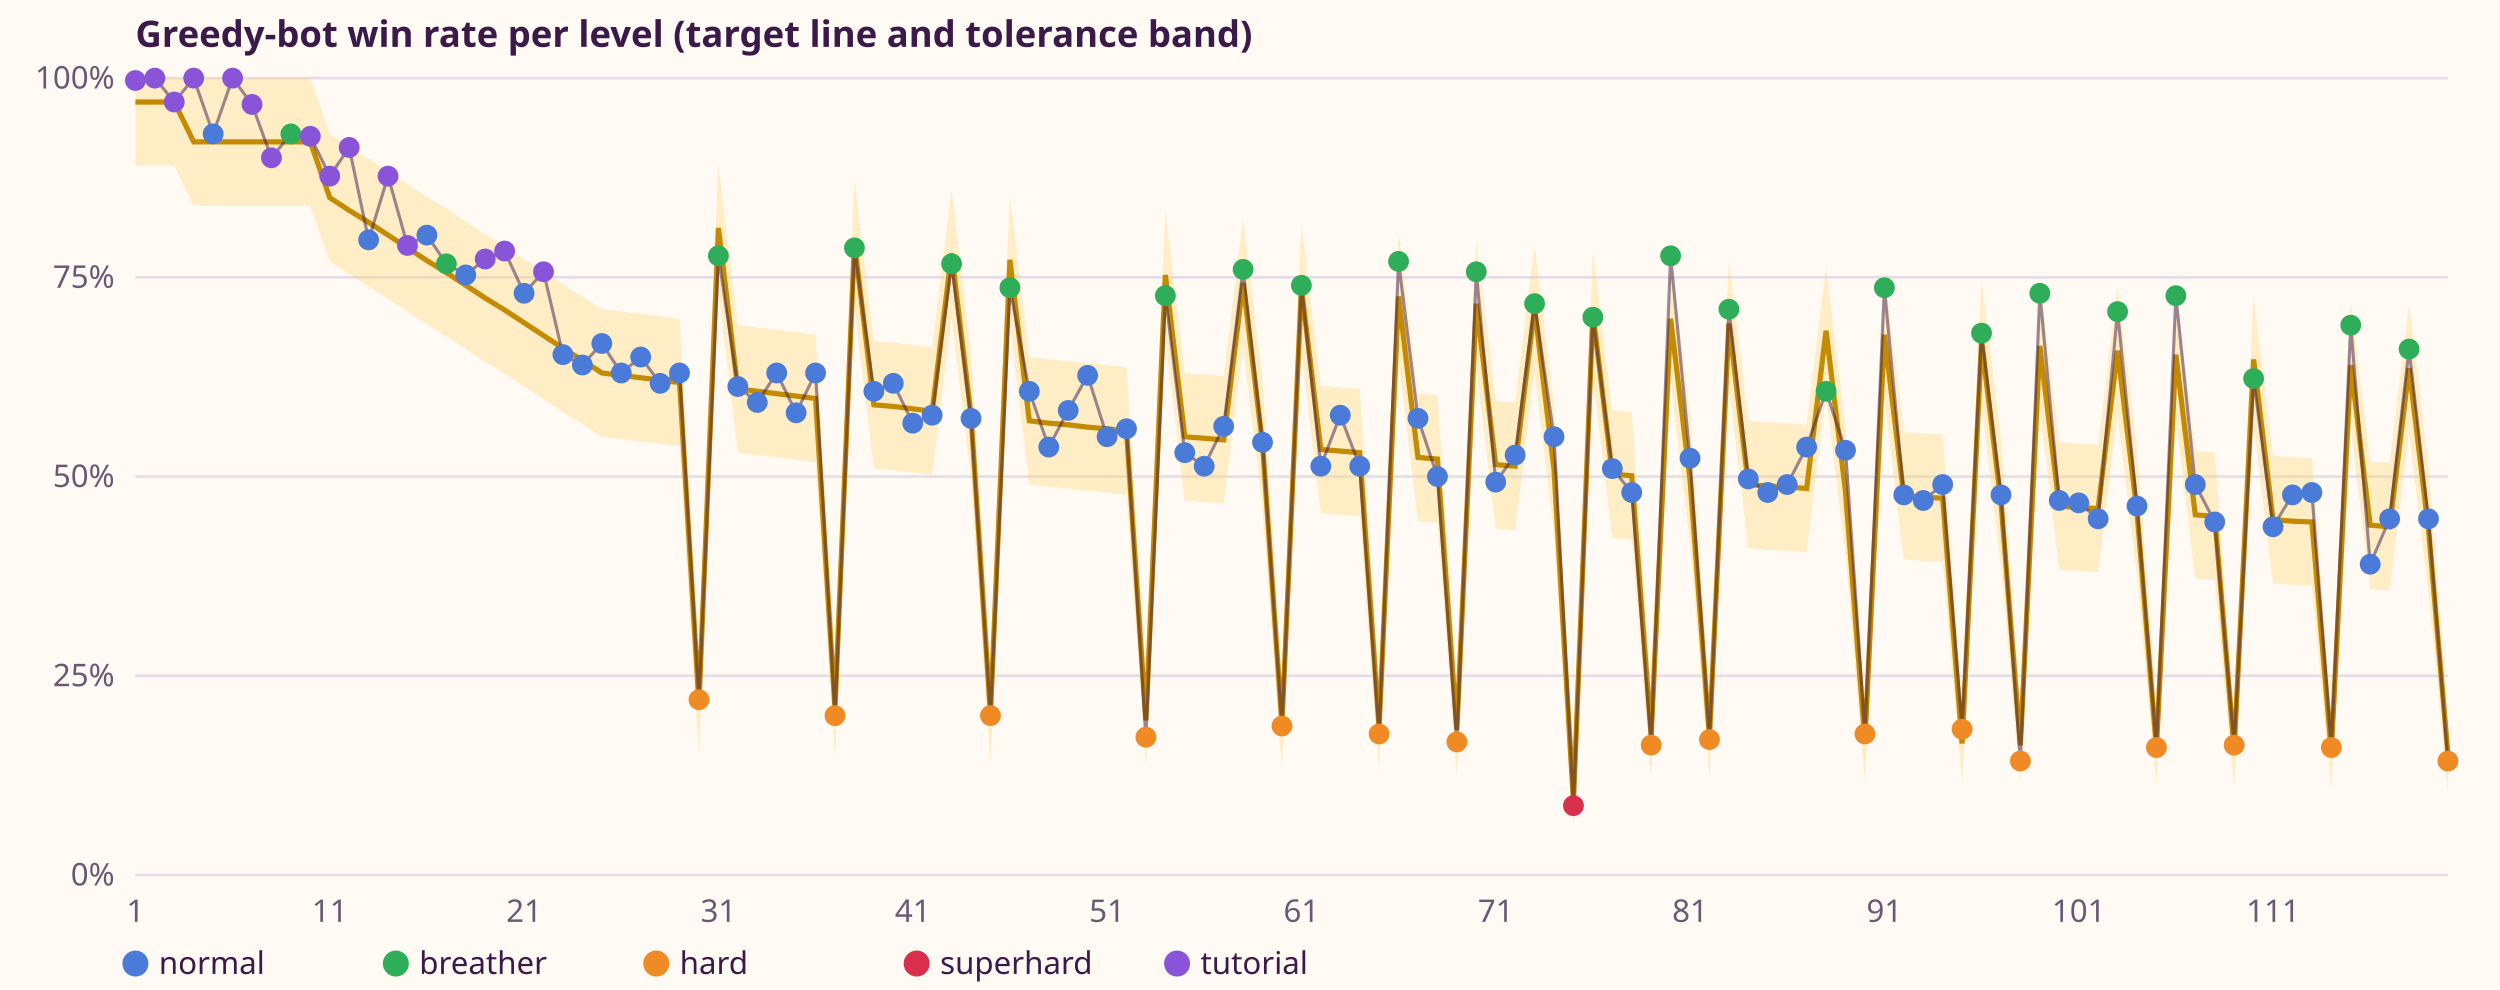
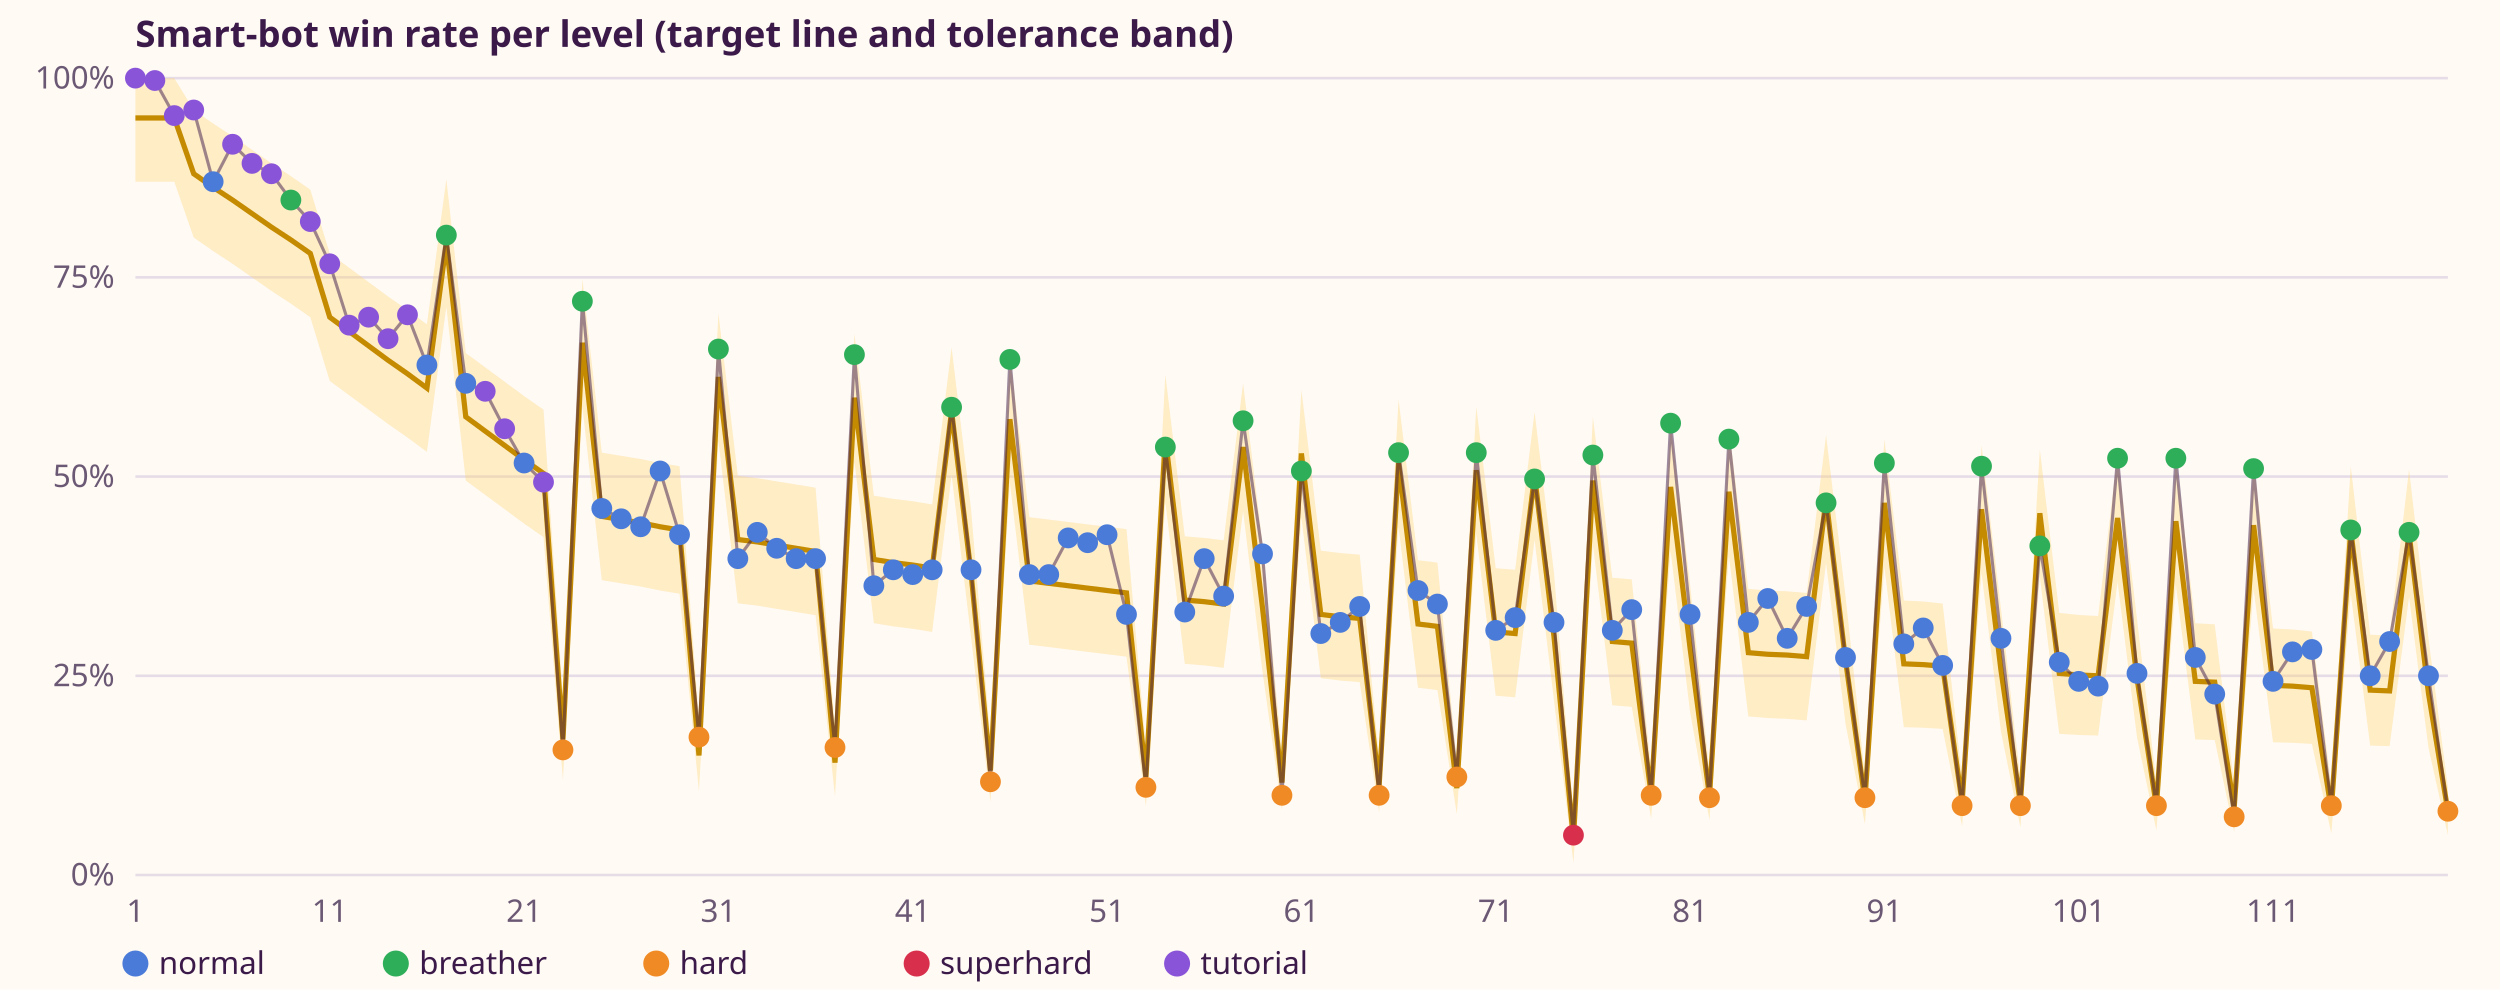
<svg xmlns="http://www.w3.org/2000/svg" width="960" height="380" viewBox="0 0 960 380" font-family="sans-serif" font-size="12">
  <rect width="960" height="380" fill="#fffaf4" />
-   <text x="52" y="18" font-size="14" font-weight="bold" fill="#3b1a4a">Greedy-bot win rate per level (target line and tolerance band)</text>
+   <text x="52" y="18" font-size="14" font-weight="bold" fill="#3b1a4a">Smart-bot win rate per level (target line and tolerance band)</text>
  <line x1="52" x2="940" y1="336" y2="336" stroke="#e6dce8" />
  <text x="44" y="340" text-anchor="end" fill="#6b5874">0%</text>
  <line x1="52" x2="940" y1="259.5" y2="259.5" stroke="#e6dce8" />
  <text x="44" y="263.5" text-anchor="end" fill="#6b5874">25%</text>
  <line x1="52" x2="940" y1="183" y2="183" stroke="#e6dce8" />
  <text x="44" y="187" text-anchor="end" fill="#6b5874">50%</text>
  <line x1="52" x2="940" y1="106.5" y2="106.5" stroke="#e6dce8" />
  <text x="44" y="110.5" text-anchor="end" fill="#6b5874">75%</text>
  <line x1="52" x2="940" y1="30" y2="30" stroke="#e6dce8" />
  <text x="44" y="34" text-anchor="end" fill="#6b5874">100%</text>
-   <polygon points="52,30 59.462,30 66.924,30 74.387,30 81.849,30 89.311,30 96.773,30 104.235,30 111.697,30 119.16,30 126.622,51.42 134.084,56.316 141.546,60.906 149.008,65.802 156.471,70.698 163.933,75.594 171.395,80.184 178.857,85.08 186.319,89.976 193.782,94.566 201.244,99.462 208.706,104.358 216.168,109.254 223.63,113.844 231.092,118.74 238.555,119.658 246.017,120.576 253.479,121.494 260.941,122.412 268.403,250.473 275.866,63.048 283.328,124.86 290.79,125.778 298.252,126.696 305.714,127.614 313.176,128.532 320.639,252.86 328.101,68.862 335.563,130.98 343.025,131.592 350.487,132.51 357.95,133.428 365.412,72.84 372.874,134.958 380.336,256.042 387.798,75.288 395.261,137.1 402.723,138.018 410.185,138.63 417.647,139.548 425.109,140.16 432.571,141.078 440.034,258.827 447.496,81.102 454.958,143.22 462.42,143.832 469.882,144.444 477.345,84.162 484.807,145.974 492.269,260.816 499.731,85.998 507.193,148.116 514.655,148.728 522.118,149.34 529.58,262.407 537.042,89.364 544.504,151.176 551.966,151.788 559.429,263.6 566.891,92.118 574.353,153.93 581.815,154.542 589.277,93.954 596.739,155.766 604.202,298.974 611.664,95.79 619.126,157.602 626.588,158.214 634.05,266.385 641.513,97.932 648.975,159.744 656.437,267.181 663.899,99.768 671.361,161.58 678.824,162.192 686.286,162.498 693.748,163.11 701.21,102.522 708.672,164.334 716.134,269.17 723.597,104.052 731.059,165.864 738.521,166.476 745.983,166.782 753.445,270.363 760.908,106.806 768.37,168.312 775.832,271.159 783.294,108.336 790.756,169.842 798.218,170.454 805.681,170.76 813.143,110.172 820.605,171.984 828.067,272.75 835.529,111.702 842.992,173.208 850.454,173.82 857.916,273.545 865.378,113.538 872.84,175.044 880.303,175.656 887.765,175.962 895.227,274.341 902.689,115.68 910.151,177.186 917.613,177.798 925.076,116.904 932.538,178.716 940,275.534 940,303.442 932.538,227.676 925.076,165.864 917.613,226.758 910.151,226.146 902.689,164.64 895.227,302.799 887.765,224.922 880.303,224.616 872.84,224.004 865.378,162.498 857.916,302.371 850.454,222.78 842.992,222.168 835.529,160.662 828.067,301.942 820.605,220.944 813.143,159.132 805.681,219.72 798.218,219.414 790.756,218.802 783.294,157.296 775.832,301.085 768.37,217.272 760.908,155.766 753.445,300.657 745.983,215.742 738.521,215.436 731.059,214.824 723.597,153.012 716.134,300.014 708.672,213.294 701.21,151.482 693.748,212.07 686.286,211.458 678.824,211.152 671.361,210.54 663.899,148.728 656.437,298.943 648.975,208.704 641.513,146.892 634.05,298.515 626.588,207.174 619.126,206.562 611.664,144.75 604.202,317.334 596.739,204.726 589.277,142.914 581.815,203.502 574.353,202.89 566.891,141.078 559.429,297.016 551.966,200.748 544.504,200.136 537.042,138.324 529.58,296.373 522.118,198.3 514.655,197.688 507.193,197.076 499.731,134.958 492.269,295.516 484.807,194.934 477.345,133.122 469.882,193.404 462.42,192.792 454.958,192.18 447.496,130.062 440.034,294.445 432.571,190.038 425.109,189.12 417.647,188.508 410.185,187.59 402.723,186.978 395.261,186.06 387.798,124.248 380.336,292.946 372.874,183.918 365.412,121.8 357.95,182.388 350.487,181.47 343.025,180.552 335.563,179.94 328.101,117.822 320.639,291.232 313.176,177.492 305.714,176.574 298.252,175.656 290.79,174.738 283.328,173.82 275.866,112.008 268.403,289.947 260.941,171.372 253.479,170.454 246.017,169.536 238.555,168.618 231.092,167.7 223.63,162.804 216.168,158.214 208.706,153.318 201.244,148.422 193.782,143.526 186.319,138.936 178.857,134.04 171.395,129.144 163.933,124.554 156.471,119.658 149.008,114.762 141.546,109.866 134.084,105.276 126.622,100.38 119.16,78.96 111.697,78.96 104.235,78.96 96.773,78.96 89.311,78.96 81.849,78.96 74.387,78.96 66.924,63.66 59.462,63.66 52,63.66" fill="#ffd36e" opacity="0.35" />
-   <polyline points="52,39.18 59.462,39.18 66.924,39.18 74.387,54.48 81.849,54.48 89.311,54.48 96.773,54.48 104.235,54.48 111.697,54.48 119.16,54.48 126.622,75.9 134.084,80.796 141.546,85.386 149.008,90.282 156.471,95.178 163.933,100.074 171.395,104.664 178.857,109.56 186.319,114.456 193.782,119.046 201.244,123.942 208.706,128.838 216.168,133.734 223.63,138.324 231.092,143.22 238.555,144.138 246.017,145.056 253.479,145.974 260.941,146.892 268.403,270.21 275.866,87.528 283.328,149.34 290.79,150.258 298.252,151.176 305.714,152.094 313.176,153.012 320.639,272.046 328.101,93.342 335.563,155.46 343.025,156.072 350.487,156.99 357.95,157.908 365.412,97.32 372.874,159.438 380.336,274.494 387.798,99.768 395.261,161.58 402.723,162.498 410.185,163.11 417.647,164.028 425.109,164.64 432.571,165.558 440.034,276.636 447.496,105.582 454.958,167.7 462.42,168.312 469.882,168.924 477.345,108.642 484.807,170.454 492.269,278.166 499.731,110.478 507.193,172.596 514.655,173.208 522.118,173.82 529.58,279.39 537.042,113.844 544.504,175.656 551.966,176.268 559.429,280.308 566.891,116.598 574.353,178.41 581.815,179.022 589.277,118.434 596.739,180.246 604.202,308.154 611.664,120.27 619.126,182.082 626.588,182.694 634.05,282.45 641.513,122.412 648.975,184.224 656.437,283.062 663.899,124.248 671.361,186.06 678.824,186.672 686.286,186.978 693.748,187.59 701.21,127.002 708.672,188.814 716.134,284.592 723.597,128.532 731.059,190.344 738.521,190.956 745.983,191.262 753.445,285.51 760.908,131.286 768.37,192.792 775.832,286.122 783.294,132.816 790.756,194.322 798.218,194.934 805.681,195.24 813.143,134.652 820.605,196.464 828.067,287.346 835.529,136.182 842.992,197.688 850.454,198.3 857.916,287.958 865.378,138.018 872.84,199.524 880.303,200.136 887.765,200.442 895.227,288.57 902.689,140.16 910.151,201.666 917.613,202.278 925.076,141.384 932.538,203.196 940,289.488" fill="none" stroke="#c48a00" stroke-width="2" />
-   <polyline points="52,30.918 59.462,30 66.924,39.18 74.387,30 81.849,51.42 89.311,30 96.773,40.098 104.235,60.6 111.697,51.42 119.16,52.338 126.622,67.638 134.084,56.622 141.546,92.118 149.008,67.638 156.471,94.26 163.933,90.282 171.395,101.298 178.857,105.582 186.319,99.462 193.782,96.402 201.244,112.62 208.706,104.358 216.168,136.182 223.63,140.16 231.092,131.898 238.555,143.22 246.017,137.1 253.479,147.198 260.941,143.22 268.403,268.68 275.866,98.238 283.328,148.422 290.79,154.542 298.252,143.22 305.714,158.52 313.176,143.22 320.639,274.8 328.101,95.178 335.563,150.258 343.025,147.198 350.487,162.498 357.95,159.438 365.412,101.298 372.874,160.662 380.336,274.8 387.798,110.478 395.261,150.258 402.723,171.678 410.185,157.602 417.647,144.138 425.109,167.7 432.571,164.64 440.034,283.062 447.496,113.538 454.958,173.82 462.42,179.022 469.882,163.722 477.345,103.44 484.807,169.842 492.269,278.778 499.731,109.56 507.193,179.022 514.655,159.438 522.118,179.022 529.58,281.838 537.042,100.38 544.504,160.662 551.966,183 559.429,284.898 566.891,104.358 574.353,185.142 581.815,174.738 589.277,116.598 596.739,167.7 604.202,309.378 611.664,121.8 619.126,179.94 626.588,189.12 634.05,286.122 641.513,98.238 648.975,175.962 656.437,283.98 663.899,118.74 671.361,183.918 678.824,189.12 686.286,186.06 693.748,171.678 701.21,150.258 708.672,172.902 716.134,281.838 723.597,110.478 731.059,190.038 738.521,192.18 745.983,186.06 753.445,280.002 760.908,127.92 768.37,190.038 775.832,292.242 783.294,112.62 790.756,192.18 798.218,193.098 805.681,199.218 813.143,119.658 820.605,194.322 828.067,287.04 835.529,113.538 842.992,186.06 850.454,200.442 857.916,286.122 865.378,145.362 872.84,202.278 880.303,190.038 887.765,189.12 895.227,287.04 902.689,124.86 910.151,216.66 917.613,199.218 925.076,134.04 932.538,199.218 940,292.242" fill="none" stroke="#3b1a4a" stroke-width="1.2" opacity="0.5" />
-   <circle cx="52" cy="30.918" r="4" fill="#8a54d8" />
-   <circle cx="59.462" cy="30" r="4" fill="#8a54d8" />
-   <circle cx="66.924" cy="39.18" r="4" fill="#8a54d8" />
-   <circle cx="74.387" cy="30" r="4" fill="#8a54d8" />
-   <circle cx="81.849" cy="51.42" r="4" fill="#4a7bd8" />
-   <circle cx="89.311" cy="30" r="4" fill="#8a54d8" />
-   <circle cx="96.773" cy="40.098" r="4" fill="#8a54d8" />
-   <circle cx="104.235" cy="60.6" r="4" fill="#8a54d8" />
-   <circle cx="111.697" cy="51.42" r="4" fill="#2fae5a" />
-   <circle cx="119.16" cy="52.338" r="4" fill="#8a54d8" />
-   <circle cx="126.622" cy="67.638" r="4" fill="#8a54d8" />
-   <circle cx="134.084" cy="56.622" r="4" fill="#8a54d8" />
-   <circle cx="141.546" cy="92.118" r="4" fill="#4a7bd8" />
-   <circle cx="149.008" cy="67.638" r="4" fill="#8a54d8" />
-   <circle cx="156.471" cy="94.26" r="4" fill="#8a54d8" />
-   <circle cx="163.933" cy="90.282" r="4" fill="#4a7bd8" />
-   <circle cx="171.395" cy="101.298" r="4" fill="#2fae5a" />
-   <circle cx="178.857" cy="105.582" r="4" fill="#4a7bd8" />
-   <circle cx="186.319" cy="99.462" r="4" fill="#8a54d8" />
-   <circle cx="193.782" cy="96.402" r="4" fill="#8a54d8" />
-   <circle cx="201.244" cy="112.62" r="4" fill="#4a7bd8" />
-   <circle cx="208.706" cy="104.358" r="4" fill="#8a54d8" />
-   <circle cx="216.168" cy="136.182" r="4" fill="#4a7bd8" />
-   <circle cx="223.63" cy="140.16" r="4" fill="#4a7bd8" />
-   <circle cx="231.092" cy="131.898" r="4" fill="#4a7bd8" />
-   <circle cx="238.555" cy="143.22" r="4" fill="#4a7bd8" />
-   <circle cx="246.017" cy="137.1" r="4" fill="#4a7bd8" />
-   <circle cx="253.479" cy="147.198" r="4" fill="#4a7bd8" />
-   <circle cx="260.941" cy="143.22" r="4" fill="#4a7bd8" />
-   <circle cx="268.403" cy="268.68" r="4" fill="#f08a24" />
-   <circle cx="275.866" cy="98.238" r="4" fill="#2fae5a" />
-   <circle cx="283.328" cy="148.422" r="4" fill="#4a7bd8" />
-   <circle cx="290.79" cy="154.542" r="4" fill="#4a7bd8" />
-   <circle cx="298.252" cy="143.22" r="4" fill="#4a7bd8" />
-   <circle cx="305.714" cy="158.52" r="4" fill="#4a7bd8" />
-   <circle cx="313.176" cy="143.22" r="4" fill="#4a7bd8" />
-   <circle cx="320.639" cy="274.8" r="4" fill="#f08a24" />
-   <circle cx="328.101" cy="95.178" r="4" fill="#2fae5a" />
-   <circle cx="335.563" cy="150.258" r="4" fill="#4a7bd8" />
-   <circle cx="343.025" cy="147.198" r="4" fill="#4a7bd8" />
-   <circle cx="350.487" cy="162.498" r="4" fill="#4a7bd8" />
-   <circle cx="357.95" cy="159.438" r="4" fill="#4a7bd8" />
-   <circle cx="365.412" cy="101.298" r="4" fill="#2fae5a" />
-   <circle cx="372.874" cy="160.662" r="4" fill="#4a7bd8" />
-   <circle cx="380.336" cy="274.8" r="4" fill="#f08a24" />
-   <circle cx="387.798" cy="110.478" r="4" fill="#2fae5a" />
-   <circle cx="395.261" cy="150.258" r="4" fill="#4a7bd8" />
-   <circle cx="402.723" cy="171.678" r="4" fill="#4a7bd8" />
-   <circle cx="410.185" cy="157.602" r="4" fill="#4a7bd8" />
-   <circle cx="417.647" cy="144.138" r="4" fill="#4a7bd8" />
-   <circle cx="425.109" cy="167.7" r="4" fill="#4a7bd8" />
-   <circle cx="432.571" cy="164.64" r="4" fill="#4a7bd8" />
-   <circle cx="440.034" cy="283.062" r="4" fill="#f08a24" />
-   <circle cx="447.496" cy="113.538" r="4" fill="#2fae5a" />
-   <circle cx="454.958" cy="173.82" r="4" fill="#4a7bd8" />
-   <circle cx="462.42" cy="179.022" r="4" fill="#4a7bd8" />
-   <circle cx="469.882" cy="163.722" r="4" fill="#4a7bd8" />
-   <circle cx="477.345" cy="103.44" r="4" fill="#2fae5a" />
-   <circle cx="484.807" cy="169.842" r="4" fill="#4a7bd8" />
-   <circle cx="492.269" cy="278.778" r="4" fill="#f08a24" />
-   <circle cx="499.731" cy="109.56" r="4" fill="#2fae5a" />
-   <circle cx="507.193" cy="179.022" r="4" fill="#4a7bd8" />
-   <circle cx="514.655" cy="159.438" r="4" fill="#4a7bd8" />
-   <circle cx="522.118" cy="179.022" r="4" fill="#4a7bd8" />
-   <circle cx="529.58" cy="281.838" r="4" fill="#f08a24" />
-   <circle cx="537.042" cy="100.38" r="4" fill="#2fae5a" />
-   <circle cx="544.504" cy="160.662" r="4" fill="#4a7bd8" />
-   <circle cx="551.966" cy="183" r="4" fill="#4a7bd8" />
-   <circle cx="559.429" cy="284.898" r="4" fill="#f08a24" />
-   <circle cx="566.891" cy="104.358" r="4" fill="#2fae5a" />
-   <circle cx="574.353" cy="185.142" r="4" fill="#4a7bd8" />
-   <circle cx="581.815" cy="174.738" r="4" fill="#4a7bd8" />
-   <circle cx="589.277" cy="116.598" r="4" fill="#2fae5a" />
-   <circle cx="596.739" cy="167.7" r="4" fill="#4a7bd8" />
-   <circle cx="604.202" cy="309.378" r="4" fill="#d8304c" />
-   <circle cx="611.664" cy="121.8" r="4" fill="#2fae5a" />
-   <circle cx="619.126" cy="179.94" r="4" fill="#4a7bd8" />
-   <circle cx="626.588" cy="189.12" r="4" fill="#4a7bd8" />
-   <circle cx="634.05" cy="286.122" r="4" fill="#f08a24" />
-   <circle cx="641.513" cy="98.238" r="4" fill="#2fae5a" />
-   <circle cx="648.975" cy="175.962" r="4" fill="#4a7bd8" />
-   <circle cx="656.437" cy="283.98" r="4" fill="#f08a24" />
-   <circle cx="663.899" cy="118.74" r="4" fill="#2fae5a" />
-   <circle cx="671.361" cy="183.918" r="4" fill="#4a7bd8" />
-   <circle cx="678.824" cy="189.12" r="4" fill="#4a7bd8" />
-   <circle cx="686.286" cy="186.06" r="4" fill="#4a7bd8" />
-   <circle cx="693.748" cy="171.678" r="4" fill="#4a7bd8" />
-   <circle cx="701.21" cy="150.258" r="4" fill="#2fae5a" />
-   <circle cx="708.672" cy="172.902" r="4" fill="#4a7bd8" />
-   <circle cx="716.134" cy="281.838" r="4" fill="#f08a24" />
-   <circle cx="723.597" cy="110.478" r="4" fill="#2fae5a" />
-   <circle cx="731.059" cy="190.038" r="4" fill="#4a7bd8" />
-   <circle cx="738.521" cy="192.18" r="4" fill="#4a7bd8" />
-   <circle cx="745.983" cy="186.06" r="4" fill="#4a7bd8" />
-   <circle cx="753.445" cy="280.002" r="4" fill="#f08a24" />
-   <circle cx="760.908" cy="127.92" r="4" fill="#2fae5a" />
-   <circle cx="768.37" cy="190.038" r="4" fill="#4a7bd8" />
-   <circle cx="775.832" cy="292.242" r="4" fill="#f08a24" />
-   <circle cx="783.294" cy="112.62" r="4" fill="#2fae5a" />
-   <circle cx="790.756" cy="192.18" r="4" fill="#4a7bd8" />
-   <circle cx="798.218" cy="193.098" r="4" fill="#4a7bd8" />
-   <circle cx="805.681" cy="199.218" r="4" fill="#4a7bd8" />
-   <circle cx="813.143" cy="119.658" r="4" fill="#2fae5a" />
-   <circle cx="820.605" cy="194.322" r="4" fill="#4a7bd8" />
-   <circle cx="828.067" cy="287.04" r="4" fill="#f08a24" />
-   <circle cx="835.529" cy="113.538" r="4" fill="#2fae5a" />
-   <circle cx="842.992" cy="186.06" r="4" fill="#4a7bd8" />
-   <circle cx="850.454" cy="200.442" r="4" fill="#4a7bd8" />
-   <circle cx="857.916" cy="286.122" r="4" fill="#f08a24" />
-   <circle cx="865.378" cy="145.362" r="4" fill="#2fae5a" />
-   <circle cx="872.84" cy="202.278" r="4" fill="#4a7bd8" />
-   <circle cx="880.303" cy="190.038" r="4" fill="#4a7bd8" />
-   <circle cx="887.765" cy="189.12" r="4" fill="#4a7bd8" />
-   <circle cx="895.227" cy="287.04" r="4" fill="#f08a24" />
-   <circle cx="902.689" cy="124.86" r="4" fill="#2fae5a" />
-   <circle cx="910.151" cy="216.66" r="4" fill="#4a7bd8" />
-   <circle cx="917.613" cy="199.218" r="4" fill="#4a7bd8" />
-   <circle cx="925.076" cy="134.04" r="4" fill="#2fae5a" />
-   <circle cx="932.538" cy="199.218" r="4" fill="#4a7bd8" />
-   <circle cx="940" cy="292.242" r="4" fill="#f08a24" />
+   <polygon points="52,30 59.462,30 66.924,30 74.387,42.24 81.849,47.442 89.311,52.338 96.773,57.54 104.235,62.742 111.697,67.638 119.16,72.84 126.622,97.32 134.084,102.828 141.546,108.336 149.008,113.844 156.471,119.046 163.933,124.554 171.395,68.862 178.857,135.57 186.319,141.078 193.782,146.586 201.244,152.094 208.706,157.296 216.168,268.374 223.63,107.112 231.092,173.82 238.555,175.044 246.017,176.268 253.479,177.798 260.941,179.022 268.403,276.33 275.866,120.27 283.328,182.694 290.79,183.612 298.252,184.836 305.714,186.06 313.176,187.284 320.639,279.91 328.101,128.226 335.563,190.344 343.025,191.568 350.487,192.486 357.95,193.71 365.412,133.428 372.874,195.546 380.336,283.888 387.798,136.488 395.261,198.606 402.723,199.524 410.185,200.442 417.647,201.36 425.109,202.278 432.571,203.196 440.034,287.071 447.496,143.832 454.958,205.95 462.42,206.562 469.882,207.48 477.345,147.198 484.807,209.01 492.269,289.855 499.731,149.646 507.193,211.458 514.655,212.376 522.118,212.988 529.58,291.446 537.042,153.318 544.504,215.13 551.966,216.048 559.429,292.64 566.891,156.072 574.353,218.19 581.815,218.802 589.277,158.214 596.739,220.026 604.202,313.05 611.664,160.05 619.126,221.862 626.588,222.474 634.05,295.822 641.513,162.498 648.975,224.31 656.437,296.526 663.899,164.334 671.361,226.146 678.824,226.758 686.286,227.064 693.748,227.676 701.21,167.088 708.672,228.9 716.134,298.056 723.597,168.618 731.059,230.583 738.521,230.981 745.983,231.776 753.445,298.974 760.908,171.066 768.37,233.765 775.832,299.28 783.294,172.596 790.756,235.357 798.218,236.152 805.681,236.55 813.143,174.432 820.605,237.743 828.067,300.504 835.529,175.656 842.992,239.335 850.454,239.732 857.916,301.116 865.378,177.186 872.84,241.324 880.303,241.721 887.765,242.517 895.227,301.728 902.689,179.022 910.151,243.71 917.613,244.108 925.076,180.246 932.538,245.302 940,302.34 940,320.7 932.538,287.162 925.076,229.206 917.613,286.52 910.151,286.306 902.689,227.982 895.227,320.088 887.765,285.663 880.303,285.235 872.84,285.02 865.378,226.146 857.916,319.476 850.454,284.164 842.992,283.949 835.529,224.616 828.067,318.864 820.605,283.093 813.143,223.392 805.681,282.45 798.218,282.236 790.756,281.807 783.294,221.556 775.832,317.64 768.37,280.951 760.908,220.026 753.445,317.334 745.983,279.88 738.521,279.451 731.059,279.237 723.597,217.578 716.134,316.416 708.672,277.86 701.21,216.048 693.748,276.636 686.286,276.024 678.824,275.718 671.361,275.106 663.899,213.294 656.437,314.886 648.975,273.27 641.513,211.458 634.05,314.366 626.588,271.434 619.126,270.822 611.664,209.01 604.202,331.41 596.739,268.986 589.277,207.174 581.815,267.762 574.353,267.15 566.891,205.032 559.429,312.652 551.966,265.008 544.504,264.09 537.042,202.278 529.58,312.01 522.118,261.948 514.655,261.336 507.193,260.418 499.731,198.606 492.269,311.153 484.807,257.97 477.345,196.158 469.882,256.44 462.42,255.522 454.958,254.91 447.496,192.792 440.034,309.653 432.571,252.156 425.109,251.238 417.647,250.32 410.185,249.402 402.723,248.484 395.261,247.566 387.798,185.448 380.336,307.94 372.874,244.506 365.412,182.388 357.95,242.67 350.487,241.446 343.025,240.528 335.563,239.304 328.101,177.186 320.639,305.798 313.176,236.244 305.714,235.02 298.252,233.796 290.79,232.572 283.328,231.654 275.866,169.23 268.403,303.87 260.941,227.982 253.479,226.758 246.017,225.228 238.555,224.004 231.092,222.78 223.63,156.072 216.168,299.586 208.706,206.256 201.244,201.054 193.782,195.546 186.319,190.038 178.857,184.53 171.395,117.822 163.933,173.514 156.471,168.006 149.008,162.804 141.546,157.296 134.084,151.788 126.622,146.28 119.16,121.8 111.697,116.598 104.235,111.702 96.773,106.5 89.311,101.298 81.849,96.402 74.387,91.2 66.924,69.78 59.462,69.78 52,69.78" fill="#ffd36e" opacity="0.35" />
+   <polyline points="52,45.3 59.462,45.3 66.924,45.3 74.387,66.72 81.849,71.922 89.311,76.818 96.773,82.02 104.235,87.222 111.697,92.118 119.16,97.32 126.622,121.8 134.084,127.308 141.546,132.816 149.008,138.324 156.471,143.526 163.933,149.034 171.395,93.342 178.857,160.05 186.319,165.558 193.782,171.066 201.244,176.574 208.706,181.776 216.168,283.98 223.63,131.592 231.092,198.3 238.555,199.524 246.017,200.748 253.479,202.278 260.941,203.502 268.403,290.1 275.866,144.75 283.328,207.174 290.79,208.092 298.252,209.316 305.714,210.54 313.176,211.764 320.639,292.854 328.101,152.706 335.563,214.824 343.025,216.048 350.487,216.966 357.95,218.19 365.412,157.908 372.874,220.026 380.336,295.914 387.798,160.968 395.261,223.086 402.723,224.004 410.185,224.922 417.647,225.84 425.109,226.758 432.571,227.676 440.034,298.362 447.496,168.312 454.958,230.43 462.42,231.042 469.882,231.96 477.345,171.678 484.807,233.49 492.269,300.504 499.731,174.126 507.193,235.938 514.655,236.856 522.118,237.468 529.58,301.728 537.042,177.798 544.504,239.61 551.966,240.528 559.429,302.646 566.891,180.552 574.353,242.67 581.815,243.282 589.277,182.694 596.739,244.506 604.202,322.23 611.664,184.53 619.126,246.342 626.588,246.954 634.05,305.094 641.513,186.978 648.975,248.79 656.437,305.706 663.899,188.814 671.361,250.626 678.824,251.238 686.286,251.544 693.748,252.156 701.21,191.568 708.672,253.38 716.134,307.236 723.597,193.098 731.059,254.91 738.521,255.216 745.983,255.828 753.445,308.154 760.908,195.546 768.37,257.358 775.832,308.46 783.294,197.076 790.756,258.582 798.218,259.194 805.681,259.5 813.143,198.912 820.605,260.418 828.067,309.684 835.529,200.136 842.992,261.642 850.454,261.948 857.916,310.296 865.378,201.666 872.84,263.172 880.303,263.478 887.765,264.09 895.227,310.908 902.689,203.502 910.151,265.008 917.613,265.314 925.076,204.726 932.538,266.232 940,311.52" fill="none" stroke="#c48a00" stroke-width="2" />
+   <polyline points="52,30 59.462,30.918 66.924,44.382 74.387,42.24 81.849,69.78 89.311,55.398 96.773,62.742 104.235,66.72 111.697,76.818 119.16,85.08 126.622,101.298 134.084,124.86 141.546,121.8 149.008,130.062 156.471,120.882 163.933,140.16 171.395,90.282 178.857,147.198 186.319,150.258 193.782,164.64 201.244,177.798 208.706,185.142 216.168,287.958 223.63,115.68 231.092,195.24 238.555,199.218 246.017,202.278 253.479,180.858 260.941,205.338 268.403,283.062 275.866,134.04 283.328,214.518 290.79,204.42 298.252,210.54 305.714,214.518 313.176,214.518 320.639,287.04 328.101,136.182 335.563,224.922 343.025,218.802 350.487,220.638 357.95,218.802 365.412,156.378 372.874,218.802 380.336,300.198 387.798,138.018 395.261,220.638 402.723,220.638 410.185,206.562 417.647,208.398 425.109,205.338 432.571,235.938 440.034,302.34 447.496,171.678 454.958,235.02 462.42,214.518 469.882,228.9 477.345,161.58 484.807,212.682 492.269,305.4 499.731,180.858 507.193,243.282 514.655,238.998 522.118,232.878 529.58,305.4 537.042,173.82 544.504,226.758 551.966,231.96 559.429,298.362 566.891,173.82 574.353,242.058 581.815,237.162 589.277,183.918 596.739,238.998 604.202,320.7 611.664,174.738 619.126,242.058 626.588,234.102 634.05,305.4 641.513,162.498 648.975,235.938 656.437,306.318 663.899,168.618 671.361,238.998 678.824,229.818 686.286,245.118 693.748,232.878 701.21,193.098 708.672,252.462 716.134,306.318 723.597,177.798 731.059,247.26 738.521,241.14 745.983,255.522 753.445,309.378 760.908,179.022 768.37,245.118 775.832,309.378 783.294,209.622 790.756,254.298 798.218,261.642 805.681,263.478 813.143,175.962 820.605,258.582 828.067,309.378 835.529,175.962 842.992,252.462 850.454,266.538 857.916,313.662 865.378,179.94 872.84,261.642 880.303,250.32 887.765,249.402 895.227,309.378 902.689,203.502 910.151,259.5 917.613,246.342 925.076,204.42 932.538,259.5 940,311.52" fill="none" stroke="#3b1a4a" stroke-width="1.2" opacity="0.5" />
+   <circle cx="52" cy="30" r="4" fill="#8a54d8" />
+   <circle cx="59.462" cy="30.918" r="4" fill="#8a54d8" />
+   <circle cx="66.924" cy="44.382" r="4" fill="#8a54d8" />
+   <circle cx="74.387" cy="42.24" r="4" fill="#8a54d8" />
+   <circle cx="81.849" cy="69.78" r="4" fill="#4a7bd8" />
+   <circle cx="89.311" cy="55.398" r="4" fill="#8a54d8" />
+   <circle cx="96.773" cy="62.742" r="4" fill="#8a54d8" />
+   <circle cx="104.235" cy="66.72" r="4" fill="#8a54d8" />
+   <circle cx="111.697" cy="76.818" r="4" fill="#2fae5a" />
+   <circle cx="119.16" cy="85.08" r="4" fill="#8a54d8" />
+   <circle cx="126.622" cy="101.298" r="4" fill="#8a54d8" />
+   <circle cx="134.084" cy="124.86" r="4" fill="#8a54d8" />
+   <circle cx="141.546" cy="121.8" r="4" fill="#8a54d8" />
+   <circle cx="149.008" cy="130.062" r="4" fill="#8a54d8" />
+   <circle cx="156.471" cy="120.882" r="4" fill="#8a54d8" />
+   <circle cx="163.933" cy="140.16" r="4" fill="#4a7bd8" />
+   <circle cx="171.395" cy="90.282" r="4" fill="#2fae5a" />
+   <circle cx="178.857" cy="147.198" r="4" fill="#4a7bd8" />
+   <circle cx="186.319" cy="150.258" r="4" fill="#8a54d8" />
+   <circle cx="193.782" cy="164.64" r="4" fill="#8a54d8" />
+   <circle cx="201.244" cy="177.798" r="4" fill="#4a7bd8" />
+   <circle cx="208.706" cy="185.142" r="4" fill="#8a54d8" />
+   <circle cx="216.168" cy="287.958" r="4" fill="#f08a24" />
+   <circle cx="223.63" cy="115.68" r="4" fill="#2fae5a" />
+   <circle cx="231.092" cy="195.24" r="4" fill="#4a7bd8" />
+   <circle cx="238.555" cy="199.218" r="4" fill="#4a7bd8" />
+   <circle cx="246.017" cy="202.278" r="4" fill="#4a7bd8" />
+   <circle cx="253.479" cy="180.858" r="4" fill="#4a7bd8" />
+   <circle cx="260.941" cy="205.338" r="4" fill="#4a7bd8" />
+   <circle cx="268.403" cy="283.062" r="4" fill="#f08a24" />
+   <circle cx="275.866" cy="134.04" r="4" fill="#2fae5a" />
+   <circle cx="283.328" cy="214.518" r="4" fill="#4a7bd8" />
+   <circle cx="290.79" cy="204.42" r="4" fill="#4a7bd8" />
+   <circle cx="298.252" cy="210.54" r="4" fill="#4a7bd8" />
+   <circle cx="305.714" cy="214.518" r="4" fill="#4a7bd8" />
+   <circle cx="313.176" cy="214.518" r="4" fill="#4a7bd8" />
+   <circle cx="320.639" cy="287.04" r="4" fill="#f08a24" />
+   <circle cx="328.101" cy="136.182" r="4" fill="#2fae5a" />
+   <circle cx="335.563" cy="224.922" r="4" fill="#4a7bd8" />
+   <circle cx="343.025" cy="218.802" r="4" fill="#4a7bd8" />
+   <circle cx="350.487" cy="220.638" r="4" fill="#4a7bd8" />
+   <circle cx="357.95" cy="218.802" r="4" fill="#4a7bd8" />
+   <circle cx="365.412" cy="156.378" r="4" fill="#2fae5a" />
+   <circle cx="372.874" cy="218.802" r="4" fill="#4a7bd8" />
+   <circle cx="380.336" cy="300.198" r="4" fill="#f08a24" />
+   <circle cx="387.798" cy="138.018" r="4" fill="#2fae5a" />
+   <circle cx="395.261" cy="220.638" r="4" fill="#4a7bd8" />
+   <circle cx="402.723" cy="220.638" r="4" fill="#4a7bd8" />
+   <circle cx="410.185" cy="206.562" r="4" fill="#4a7bd8" />
+   <circle cx="417.647" cy="208.398" r="4" fill="#4a7bd8" />
+   <circle cx="425.109" cy="205.338" r="4" fill="#4a7bd8" />
+   <circle cx="432.571" cy="235.938" r="4" fill="#4a7bd8" />
+   <circle cx="440.034" cy="302.34" r="4" fill="#f08a24" />
+   <circle cx="447.496" cy="171.678" r="4" fill="#2fae5a" />
+   <circle cx="454.958" cy="235.02" r="4" fill="#4a7bd8" />
+   <circle cx="462.42" cy="214.518" r="4" fill="#4a7bd8" />
+   <circle cx="469.882" cy="228.9" r="4" fill="#4a7bd8" />
+   <circle cx="477.345" cy="161.58" r="4" fill="#2fae5a" />
+   <circle cx="484.807" cy="212.682" r="4" fill="#4a7bd8" />
+   <circle cx="492.269" cy="305.4" r="4" fill="#f08a24" />
+   <circle cx="499.731" cy="180.858" r="4" fill="#2fae5a" />
+   <circle cx="507.193" cy="243.282" r="4" fill="#4a7bd8" />
+   <circle cx="514.655" cy="238.998" r="4" fill="#4a7bd8" />
+   <circle cx="522.118" cy="232.878" r="4" fill="#4a7bd8" />
+   <circle cx="529.58" cy="305.4" r="4" fill="#f08a24" />
+   <circle cx="537.042" cy="173.82" r="4" fill="#2fae5a" />
+   <circle cx="544.504" cy="226.758" r="4" fill="#4a7bd8" />
+   <circle cx="551.966" cy="231.96" r="4" fill="#4a7bd8" />
+   <circle cx="559.429" cy="298.362" r="4" fill="#f08a24" />
+   <circle cx="566.891" cy="173.82" r="4" fill="#2fae5a" />
+   <circle cx="574.353" cy="242.058" r="4" fill="#4a7bd8" />
+   <circle cx="581.815" cy="237.162" r="4" fill="#4a7bd8" />
+   <circle cx="589.277" cy="183.918" r="4" fill="#2fae5a" />
+   <circle cx="596.739" cy="238.998" r="4" fill="#4a7bd8" />
+   <circle cx="604.202" cy="320.7" r="4" fill="#d8304c" />
+   <circle cx="611.664" cy="174.738" r="4" fill="#2fae5a" />
+   <circle cx="619.126" cy="242.058" r="4" fill="#4a7bd8" />
+   <circle cx="626.588" cy="234.102" r="4" fill="#4a7bd8" />
+   <circle cx="634.05" cy="305.4" r="4" fill="#f08a24" />
+   <circle cx="641.513" cy="162.498" r="4" fill="#2fae5a" />
+   <circle cx="648.975" cy="235.938" r="4" fill="#4a7bd8" />
+   <circle cx="656.437" cy="306.318" r="4" fill="#f08a24" />
+   <circle cx="663.899" cy="168.618" r="4" fill="#2fae5a" />
+   <circle cx="671.361" cy="238.998" r="4" fill="#4a7bd8" />
+   <circle cx="678.824" cy="229.818" r="4" fill="#4a7bd8" />
+   <circle cx="686.286" cy="245.118" r="4" fill="#4a7bd8" />
+   <circle cx="693.748" cy="232.878" r="4" fill="#4a7bd8" />
+   <circle cx="701.21" cy="193.098" r="4" fill="#2fae5a" />
+   <circle cx="708.672" cy="252.462" r="4" fill="#4a7bd8" />
+   <circle cx="716.134" cy="306.318" r="4" fill="#f08a24" />
+   <circle cx="723.597" cy="177.798" r="4" fill="#2fae5a" />
+   <circle cx="731.059" cy="247.26" r="4" fill="#4a7bd8" />
+   <circle cx="738.521" cy="241.14" r="4" fill="#4a7bd8" />
+   <circle cx="745.983" cy="255.522" r="4" fill="#4a7bd8" />
+   <circle cx="753.445" cy="309.378" r="4" fill="#f08a24" />
+   <circle cx="760.908" cy="179.022" r="4" fill="#2fae5a" />
+   <circle cx="768.37" cy="245.118" r="4" fill="#4a7bd8" />
+   <circle cx="775.832" cy="309.378" r="4" fill="#f08a24" />
+   <circle cx="783.294" cy="209.622" r="4" fill="#2fae5a" />
+   <circle cx="790.756" cy="254.298" r="4" fill="#4a7bd8" />
+   <circle cx="798.218" cy="261.642" r="4" fill="#4a7bd8" />
+   <circle cx="805.681" cy="263.478" r="4" fill="#4a7bd8" />
+   <circle cx="813.143" cy="175.962" r="4" fill="#2fae5a" />
+   <circle cx="820.605" cy="258.582" r="4" fill="#4a7bd8" />
+   <circle cx="828.067" cy="309.378" r="4" fill="#f08a24" />
+   <circle cx="835.529" cy="175.962" r="4" fill="#2fae5a" />
+   <circle cx="842.992" cy="252.462" r="4" fill="#4a7bd8" />
+   <circle cx="850.454" cy="266.538" r="4" fill="#4a7bd8" />
+   <circle cx="857.916" cy="313.662" r="4" fill="#f08a24" />
+   <circle cx="865.378" cy="179.94" r="4" fill="#2fae5a" />
+   <circle cx="872.84" cy="261.642" r="4" fill="#4a7bd8" />
+   <circle cx="880.303" cy="250.32" r="4" fill="#4a7bd8" />
+   <circle cx="887.765" cy="249.402" r="4" fill="#4a7bd8" />
+   <circle cx="895.227" cy="309.378" r="4" fill="#f08a24" />
+   <circle cx="902.689" cy="203.502" r="4" fill="#2fae5a" />
+   <circle cx="910.151" cy="259.5" r="4" fill="#4a7bd8" />
+   <circle cx="917.613" cy="246.342" r="4" fill="#4a7bd8" />
+   <circle cx="925.076" cy="204.42" r="4" fill="#2fae5a" />
+   <circle cx="932.538" cy="259.5" r="4" fill="#4a7bd8" />
+   <circle cx="940" cy="311.52" r="4" fill="#f08a24" />
  <text x="52" y="354" text-anchor="middle" fill="#6b5874">1</text>
  <text x="126.622" y="354" text-anchor="middle" fill="#6b5874">11</text>
  <text x="201.244" y="354" text-anchor="middle" fill="#6b5874">21</text>
  <text x="275.866" y="354" text-anchor="middle" fill="#6b5874">31</text>
  <text x="350.487" y="354" text-anchor="middle" fill="#6b5874">41</text>
  <text x="425.109" y="354" text-anchor="middle" fill="#6b5874">51</text>
  <text x="499.731" y="354" text-anchor="middle" fill="#6b5874">61</text>
  <text x="574.353" y="354" text-anchor="middle" fill="#6b5874">71</text>
  <text x="648.975" y="354" text-anchor="middle" fill="#6b5874">81</text>
  <text x="723.597" y="354" text-anchor="middle" fill="#6b5874">91</text>
  <text x="798.218" y="354" text-anchor="middle" fill="#6b5874">101</text>
  <text x="872.84" y="354" text-anchor="middle" fill="#6b5874">111</text>
  <circle cx="52" cy="370" r="5" fill="#4a7bd8" />
  <text x="61" y="374" fill="#3b1a4a">normal</text>
  <circle cx="152" cy="370" r="5" fill="#2fae5a" />
  <text x="161" y="374" fill="#3b1a4a">breather</text>
  <circle cx="252" cy="370" r="5" fill="#f08a24" />
  <text x="261" y="374" fill="#3b1a4a">hard</text>
  <circle cx="352" cy="370" r="5" fill="#d8304c" />
  <text x="361" y="374" fill="#3b1a4a">superhard</text>
  <circle cx="452" cy="370" r="5" fill="#8a54d8" />
  <text x="461" y="374" fill="#3b1a4a">tutorial</text>
</svg>
